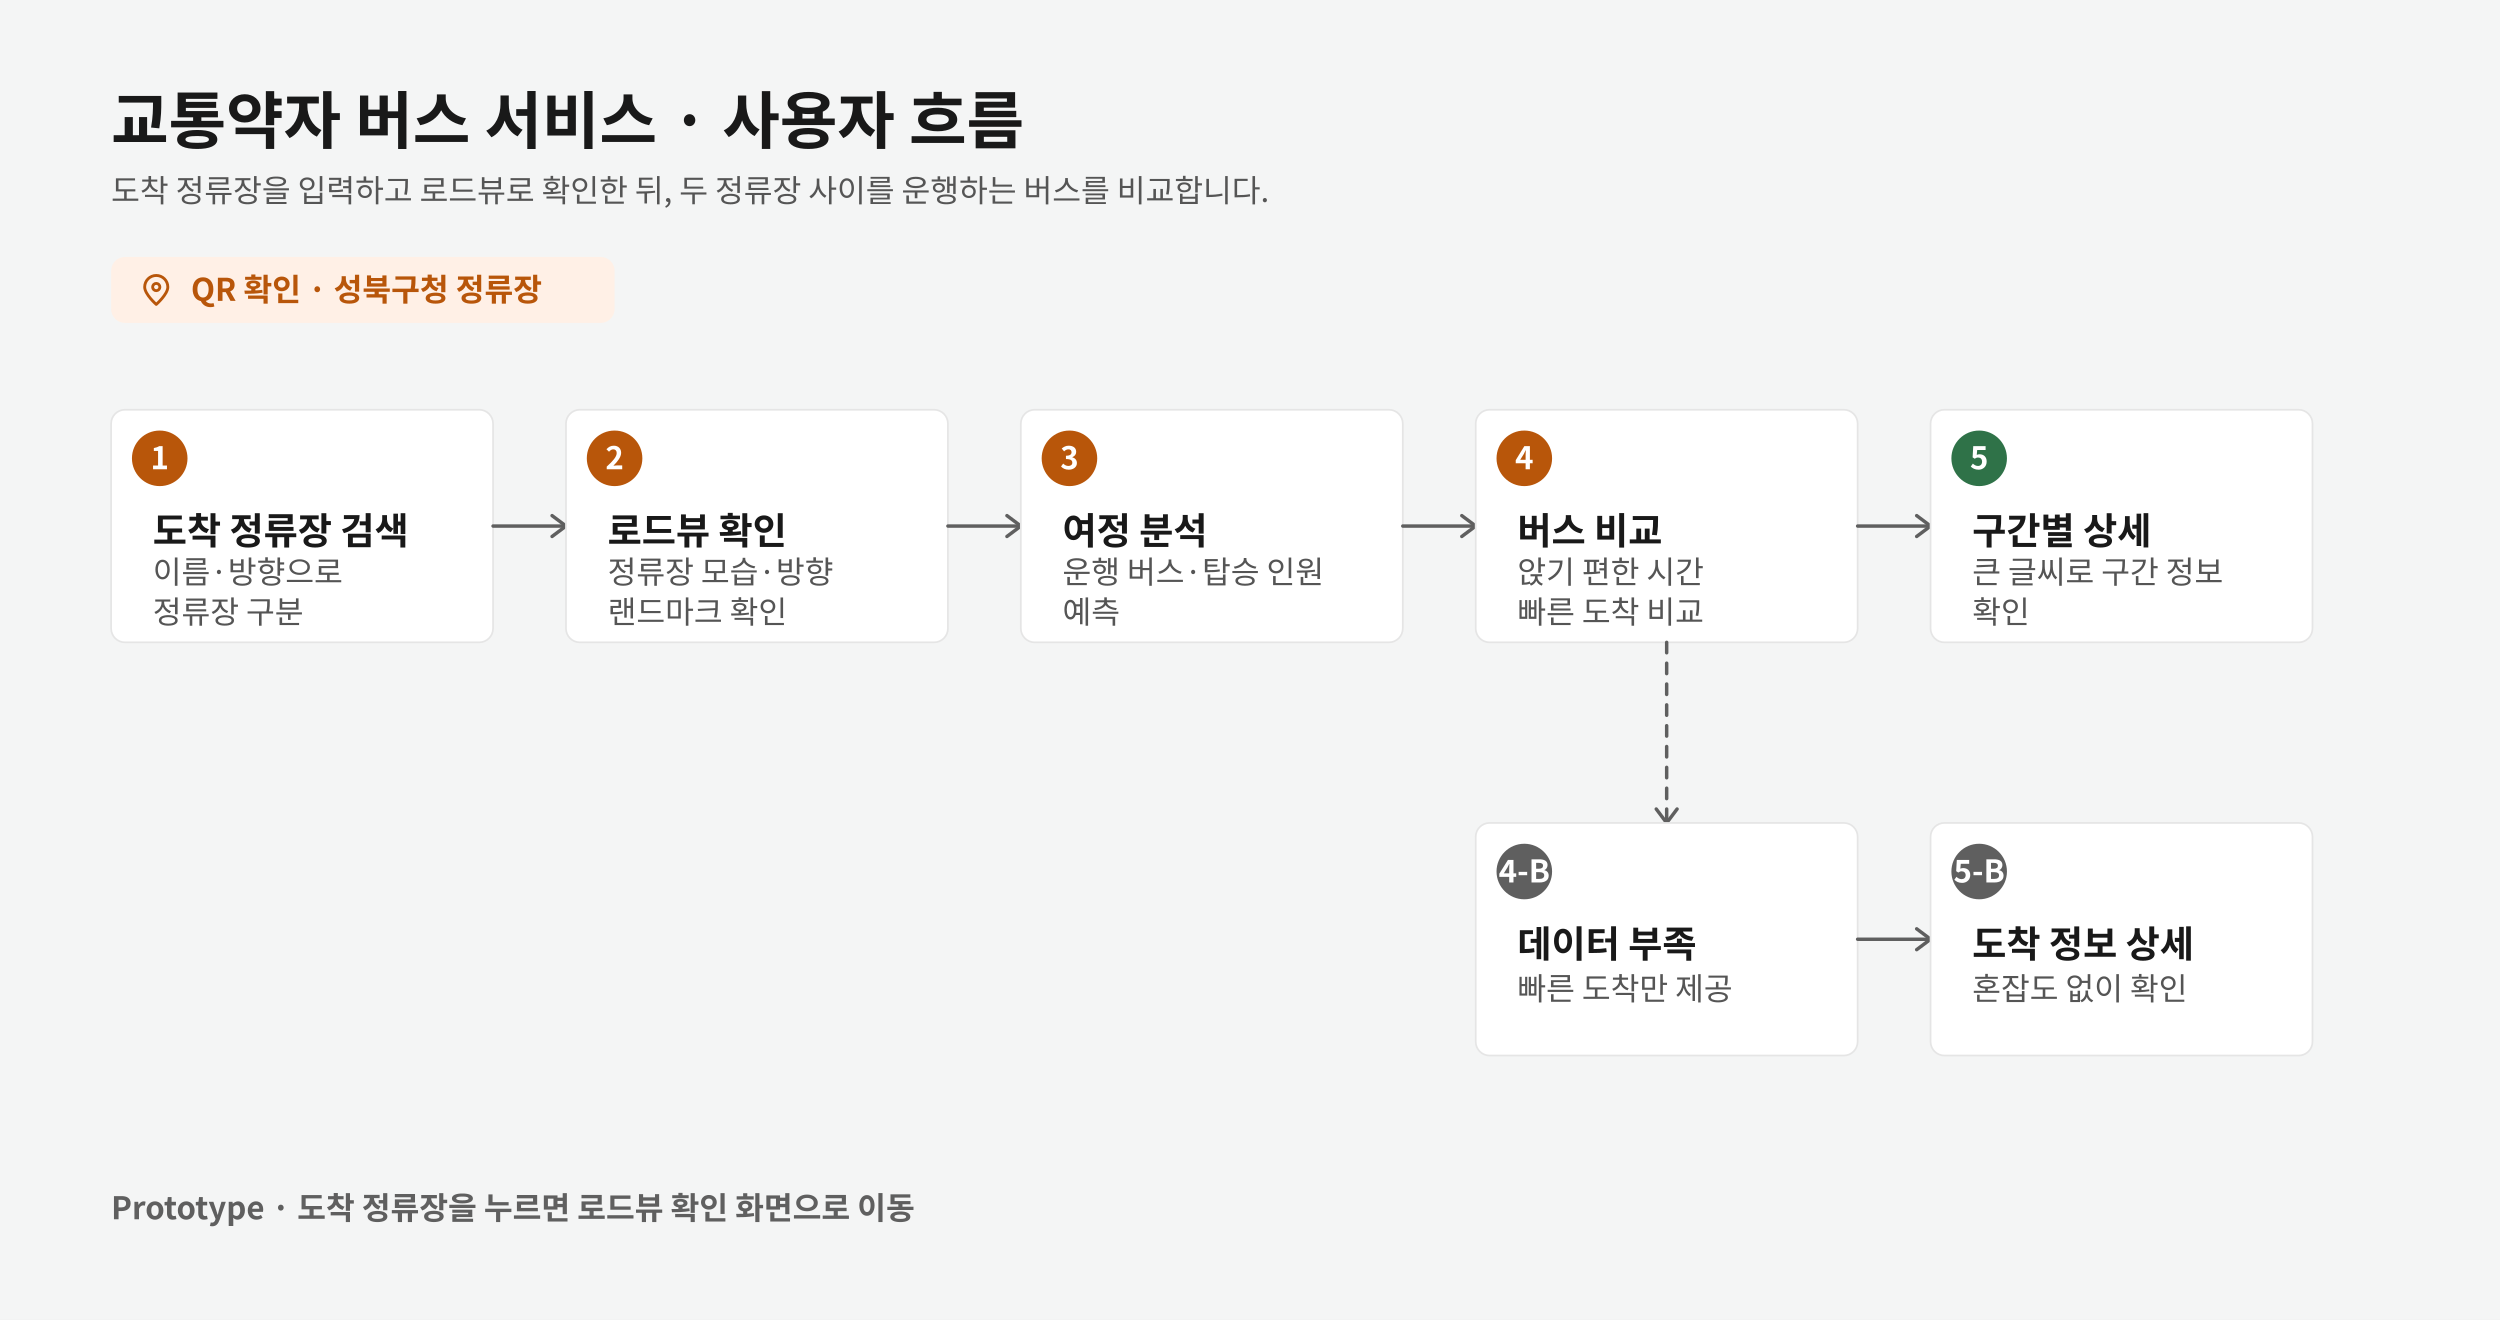
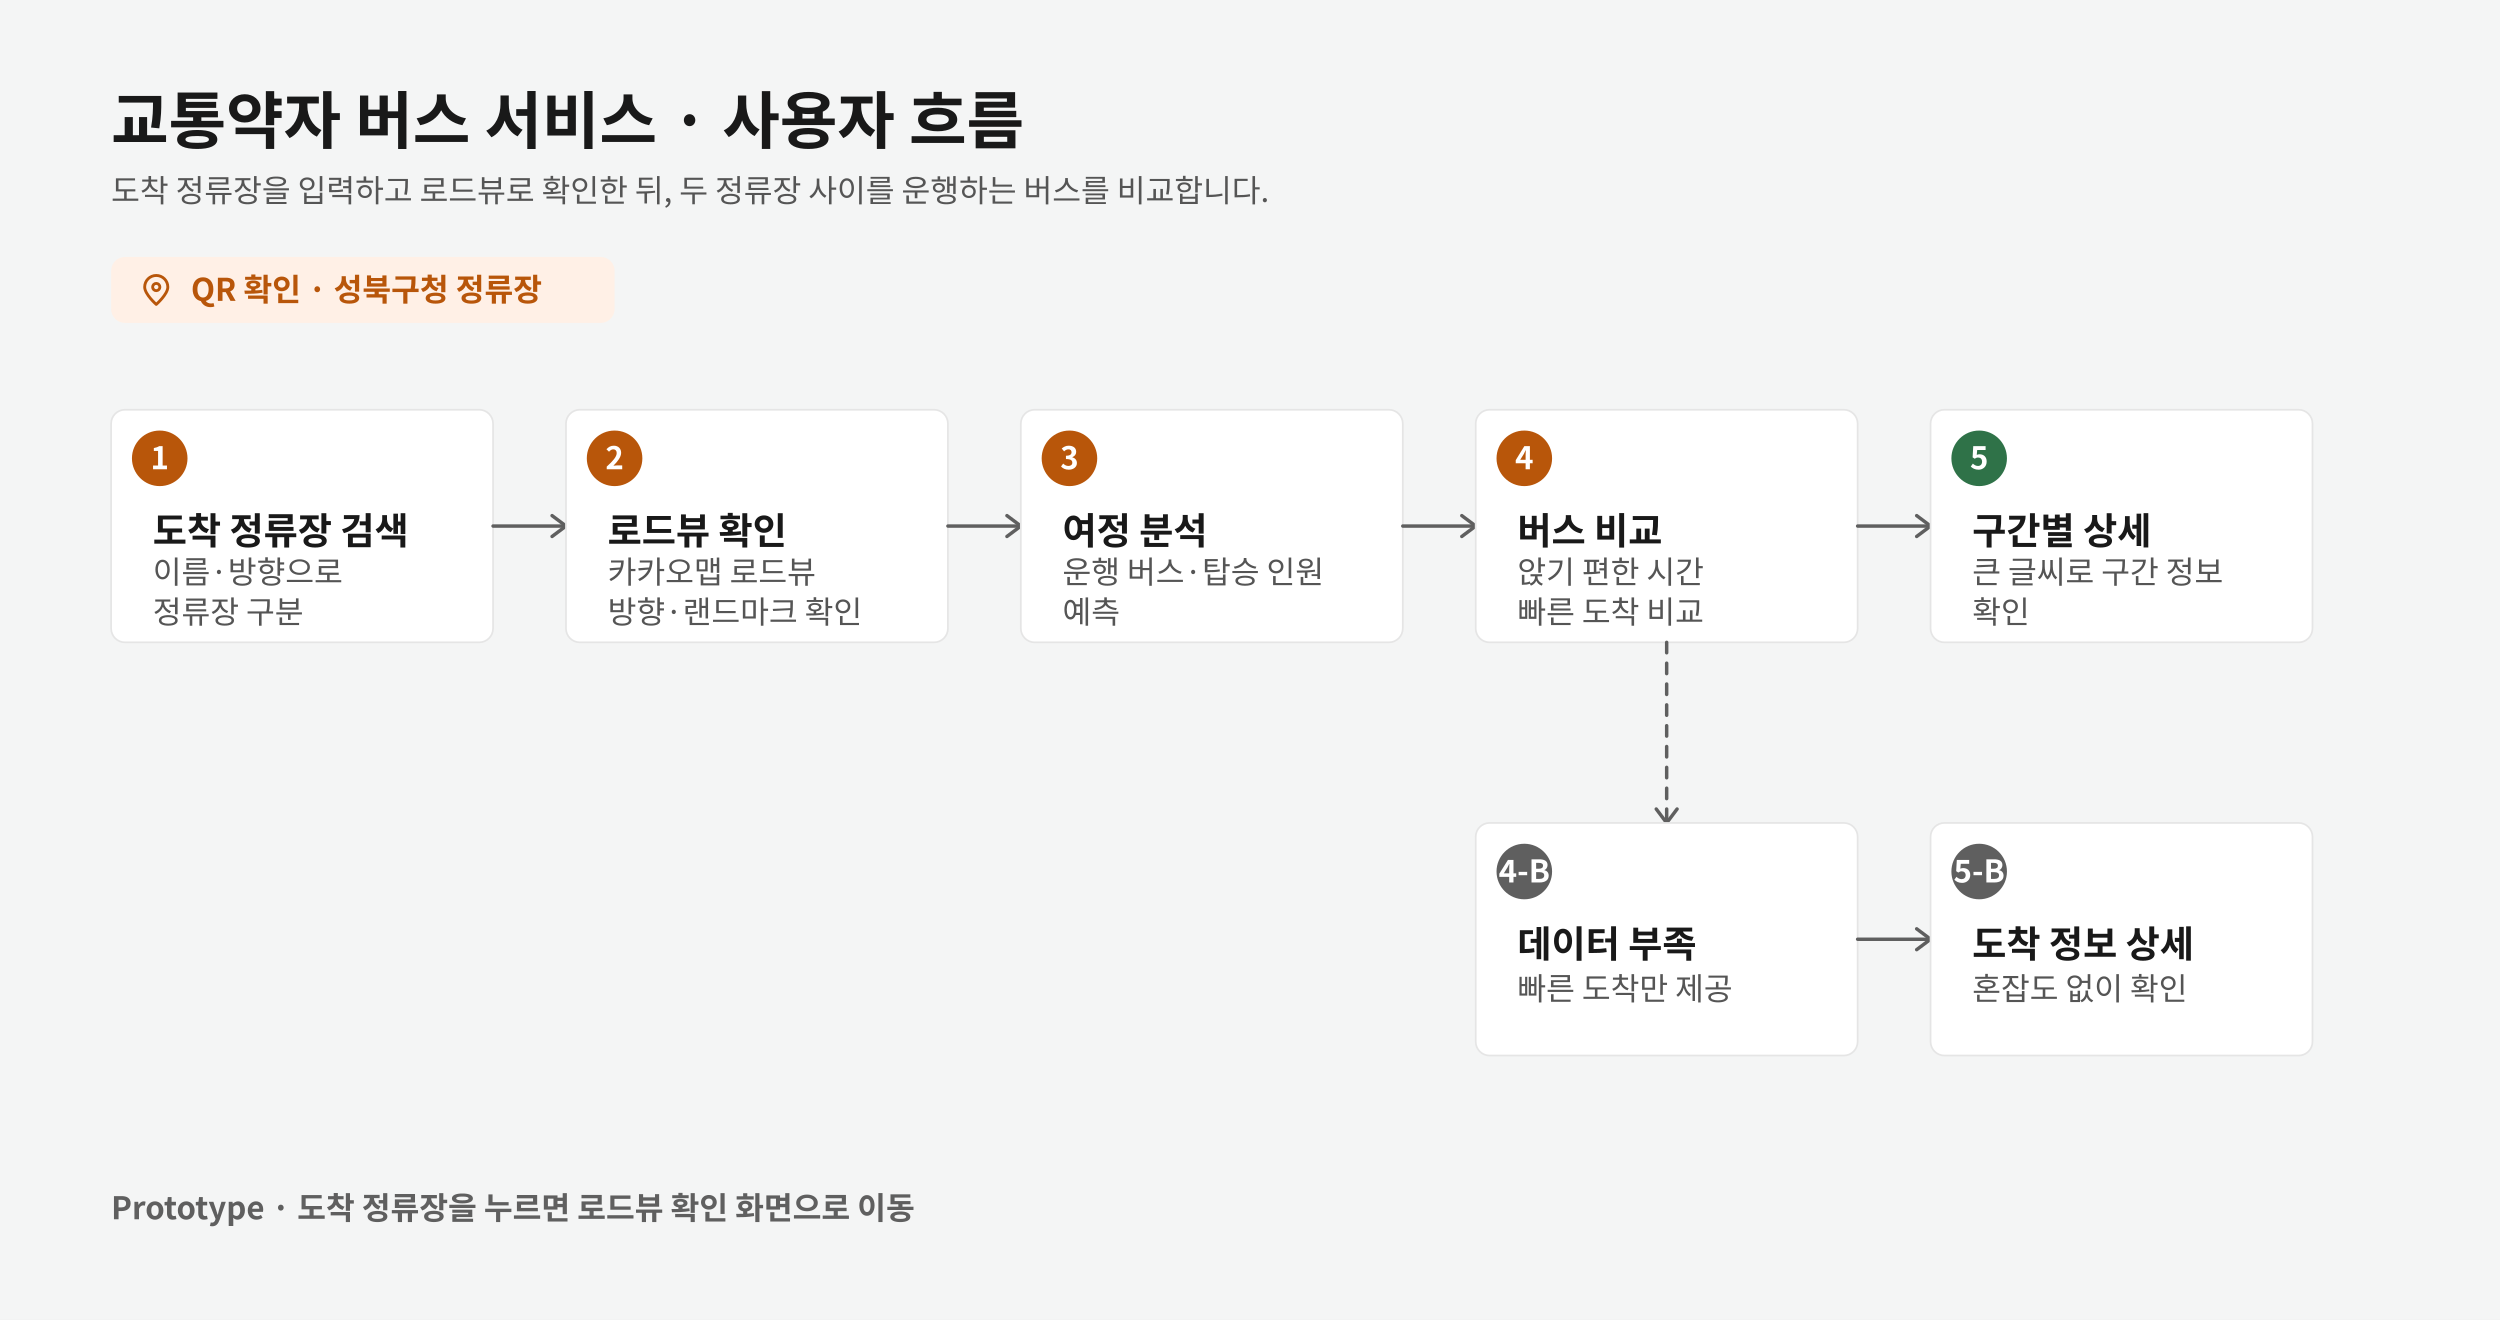
<svg xmlns="http://www.w3.org/2000/svg" width="1440" height="760" viewBox="0 0 1440 760" role="img" aria-label="사용자 흐름도">
  <rect x="0" y="0" width="1440" height="760" rx="0" fill="#F4F5F5" stroke="none" stroke-width="1" />
  <text x="64" y="70" font-family="Noto Sans CJK KR, Malgun Gothic, sans-serif" font-size="36" font-weight="800" fill="#191919" text-anchor="start" dominant-baseline="middle" letter-spacing="0">교통약자 버스 서비스 · 사용자 흐름</text>
  <text x="64" y="110" font-family="Noto Sans CJK KR, Malgun Gothic, sans-serif" font-size="18" font-weight="500" fill="#555555" text-anchor="start" dominant-baseline="middle" letter-spacing="0">도착 정류장을 입력하고 로드뷰로 확인한 뒤, 두 정류장 사이를 운행하는 버스를 비교합니다.</text>
  <rect x="64" y="148" width="290" height="38" rx="8" fill="#FFF0E6" stroke="none" stroke-width="1" />
  <g transform="translate(80 157) scale(0.8333333)">
    <path d="M20 10c0 5-8 12-8 12S4 15 4 10a8 8 0 1 1 16 0Z" fill="none" stroke="#B8560A" stroke-width="2" stroke-linecap="round" stroke-linejoin="round" />
    <circle cx="12" cy="10" r="2.5" fill="none" stroke="#B8560A" stroke-width="2" stroke-linecap="round" stroke-linejoin="round" />
  </g>
  <text x="110" y="167" font-family="Noto Sans CJK KR, Malgun Gothic, sans-serif" font-size="18" font-weight="700" fill="#B8560A" text-anchor="start" dominant-baseline="middle" letter-spacing="0">QR 확인 · 성북구청 정류장</text>
  <rect x="64" y="236" width="220" height="134" rx="8" fill="#FFFFFF" stroke="#E5E5E5" stroke-width="1" />
  <circle cx="92" cy="264" r="16" fill="#B8560A" stroke="none" stroke-width="1" />
  <text x="92" y="264" font-family="Noto Sans CJK KR, Malgun Gothic, sans-serif" font-size="18" font-weight="800" fill="#FFFFFF" text-anchor="middle" dominant-baseline="middle" letter-spacing="0">1</text>
  <text x="88" y="306" font-family="Noto Sans CJK KR, Malgun Gothic, sans-serif" font-size="21.38" font-weight="800" fill="#191919" text-anchor="start" dominant-baseline="middle" letter-spacing="0">도착 정류장 검색</text>
  <text x="88" y="336" font-family="Noto Sans CJK KR, Malgun Gothic, sans-serif" font-size="18" font-weight="500" fill="#555555" text-anchor="start" letter-spacing="0">
    <tspan x="88" dy="0">이름·방향으로</tspan>
    <tspan x="88" dy="23">정류장 구분</tspan>
  </text>
  <line x1="284" y1="303" x2="326" y2="303" stroke="#5F5F5F" stroke-width="2" stroke-linecap="round" />
  <path d="M318 297L326 303L318 309" fill="none" stroke="#5F5F5F" stroke-width="2" stroke-linecap="round" stroke-linejoin="round" />
  <rect x="326" y="236" width="220" height="134" rx="8" fill="#FFFFFF" stroke="#E5E5E5" stroke-width="1" />
  <circle cx="354" cy="264" r="16" fill="#B8560A" stroke="none" stroke-width="1" />
  <text x="354" y="264" font-family="Noto Sans CJK KR, Malgun Gothic, sans-serif" font-size="18" font-weight="800" fill="#FFFFFF" text-anchor="middle" dominant-baseline="middle" letter-spacing="0">2</text>
  <text x="350" y="306" font-family="Noto Sans CJK KR, Malgun Gothic, sans-serif" font-size="21.38" font-weight="800" fill="#191919" text-anchor="start" dominant-baseline="middle" letter-spacing="0">로드뷰 확인</text>
  <text x="350" y="336" font-family="Noto Sans CJK KR, Malgun Gothic, sans-serif" font-size="18" font-weight="500" fill="#555555" text-anchor="start" letter-spacing="0">
-     <tspan x="350" dy="0">정류장 모습·방향</tspan>
-     <tspan x="350" dy="23">랜드마크 확인</tspan>
+     <tspan x="350" dy="0">카카오맵 로드뷰</tspan>
+     <tspan x="350" dy="23">방향·랜드마크 확인</tspan>
  </text>
  <line x1="546" y1="303" x2="588" y2="303" stroke="#5F5F5F" stroke-width="2" stroke-linecap="round" />
  <path d="M580 297L588 303L580 309" fill="none" stroke="#5F5F5F" stroke-width="2" stroke-linecap="round" stroke-linejoin="round" />
  <rect x="588" y="236" width="220" height="134" rx="8" fill="#FFFFFF" stroke="#E5E5E5" stroke-width="1" />
  <circle cx="616" cy="264" r="16" fill="#B8560A" stroke="none" stroke-width="1" />
  <text x="616" y="264" font-family="Noto Sans CJK KR, Malgun Gothic, sans-serif" font-size="18" font-weight="800" fill="#FFFFFF" text-anchor="middle" dominant-baseline="middle" letter-spacing="0">3</text>
  <text x="612" y="306" font-family="Noto Sans CJK KR, Malgun Gothic, sans-serif" font-size="21.38" font-weight="800" fill="#191919" text-anchor="start" dominant-baseline="middle" letter-spacing="0">여정 분석</text>
  <text x="612" y="336" font-family="Noto Sans CJK KR, Malgun Gothic, sans-serif" font-size="18" font-weight="500" fill="#555555" text-anchor="start" letter-spacing="0">
    <tspan x="612" dy="0">운행 버스·탑승 인원</tspan>
    <tspan x="612" dy="23">예측</tspan>
  </text>
  <line x1="808" y1="303" x2="850" y2="303" stroke="#5F5F5F" stroke-width="2" stroke-linecap="round" />
  <path d="M842 297L850 303L842 309" fill="none" stroke="#5F5F5F" stroke-width="2" stroke-linecap="round" stroke-linejoin="round" />
  <rect x="850" y="236" width="220" height="134" rx="8" fill="#FFFFFF" stroke="#E5E5E5" stroke-width="1" />
  <circle cx="878" cy="264" r="16" fill="#B8560A" stroke="none" stroke-width="1" />
  <text x="878" y="264" font-family="Noto Sans CJK KR, Malgun Gothic, sans-serif" font-size="18" font-weight="800" fill="#FFFFFF" text-anchor="middle" dominant-baseline="middle" letter-spacing="0">4</text>
  <text x="874" y="306" font-family="Noto Sans CJK KR, Malgun Gothic, sans-serif" font-size="21.38" font-weight="800" fill="#191919" text-anchor="start" dominant-baseline="middle" letter-spacing="0">버스 비교</text>
  <text x="874" y="336" font-family="Noto Sans CJK KR, Malgun Gothic, sans-serif" font-size="18" font-weight="500" fill="#555555" text-anchor="start" letter-spacing="0">
    <tspan x="874" dy="0">앉기 편한 시간</tspan>
    <tspan x="874" dy="23">빠른 도착 비교</tspan>
  </text>
  <line x1="1070" y1="303" x2="1112" y2="303" stroke="#5F5F5F" stroke-width="2" stroke-linecap="round" />
  <path d="M1104 297L1112 303L1104 309" fill="none" stroke="#5F5F5F" stroke-width="2" stroke-linecap="round" stroke-linejoin="round" />
  <rect x="1112" y="236" width="220" height="134" rx="8" fill="#FFFFFF" stroke="#E5E5E5" stroke-width="1" />
  <circle cx="1140" cy="264" r="16" fill="#2F7248" stroke="none" stroke-width="1" />
  <text x="1140" y="264" font-family="Noto Sans CJK KR, Malgun Gothic, sans-serif" font-size="18" font-weight="800" fill="#FFFFFF" text-anchor="middle" dominant-baseline="middle" letter-spacing="0">5</text>
  <text x="1136" y="306" font-family="Noto Sans CJK KR, Malgun Gothic, sans-serif" font-size="21.38" font-weight="800" fill="#191919" text-anchor="start" dominant-baseline="middle" letter-spacing="0">구간별 상세</text>
  <text x="1136" y="336" font-family="Noto Sans CJK KR, Malgun Gothic, sans-serif" font-size="18" font-weight="500" fill="#555555" text-anchor="start" letter-spacing="0">
    <tspan x="1136" dy="0">큰 글씨로 구간 정보</tspan>
    <tspan x="1136" dy="23">확인</tspan>
  </text>
  <line x1="960" y1="370" x2="960" y2="474" stroke="#5F5F5F" stroke-width="2" stroke-linecap="round" stroke-dasharray="6 6" />
  <path d="M954 466L960 474L966 466" fill="none" stroke="#5F5F5F" stroke-width="2" stroke-linecap="round" stroke-linejoin="round" />
  <rect x="850" y="474" width="220" height="134" rx="8" fill="#FFFFFF" stroke="#E5E5E5" stroke-width="1" />
  <circle cx="878" cy="502" r="16" fill="#5F5F5F" stroke="none" stroke-width="1" />
  <text x="878" y="502" font-family="Noto Sans CJK KR, Malgun Gothic, sans-serif" font-size="18" font-weight="800" fill="#FFFFFF" text-anchor="middle" dominant-baseline="middle" letter-spacing="0">4-B</text>
  <text x="874" y="544" font-family="Noto Sans CJK KR, Malgun Gothic, sans-serif" font-size="21.38" font-weight="800" fill="#191919" text-anchor="start" dominant-baseline="middle" letter-spacing="0">데이터 부족</text>
  <text x="874" y="576" font-family="Noto Sans CJK KR, Malgun Gothic, sans-serif" font-size="18" font-weight="500" fill="#555555" text-anchor="start" letter-spacing="0">
    <tspan x="874" dy="0">빠른 도착만 제공</tspan>
  </text>
  <line x1="1070" y1="541" x2="1112" y2="541" stroke="#5F5F5F" stroke-width="2" stroke-linecap="round" />
  <path d="M1104 535L1112 541L1104 547" fill="none" stroke="#5F5F5F" stroke-width="2" stroke-linecap="round" stroke-linejoin="round" />
  <rect x="1112" y="474" width="220" height="134" rx="8" fill="#FFFFFF" stroke="#E5E5E5" stroke-width="1" />
  <circle cx="1140" cy="502" r="16" fill="#5F5F5F" stroke="none" stroke-width="1" />
  <text x="1140" y="502" font-family="Noto Sans CJK KR, Malgun Gothic, sans-serif" font-size="18" font-weight="800" fill="#FFFFFF" text-anchor="middle" dominant-baseline="middle" letter-spacing="0">5-B</text>
  <text x="1136" y="544" font-family="Noto Sans CJK KR, Malgun Gothic, sans-serif" font-size="21.38" font-weight="800" fill="#191919" text-anchor="start" dominant-baseline="middle" letter-spacing="0">도착 정보 상세</text>
  <text x="1136" y="576" font-family="Noto Sans CJK KR, Malgun Gothic, sans-serif" font-size="18" font-weight="500" fill="#555555" text-anchor="start" letter-spacing="0">
    <tspan x="1136" dy="0">혼잡도 없이 확인</tspan>
  </text>
  <text x="64" y="696" font-family="Noto Sans CJK KR, Malgun Gothic, sans-serif" font-size="18" font-weight="600" fill="#5F5F5F" text-anchor="start" dominant-baseline="middle" letter-spacing="0">Prototype · 도착 정류장을 누르면 로드뷰 확인 화면으로 이동</text>
</svg>
